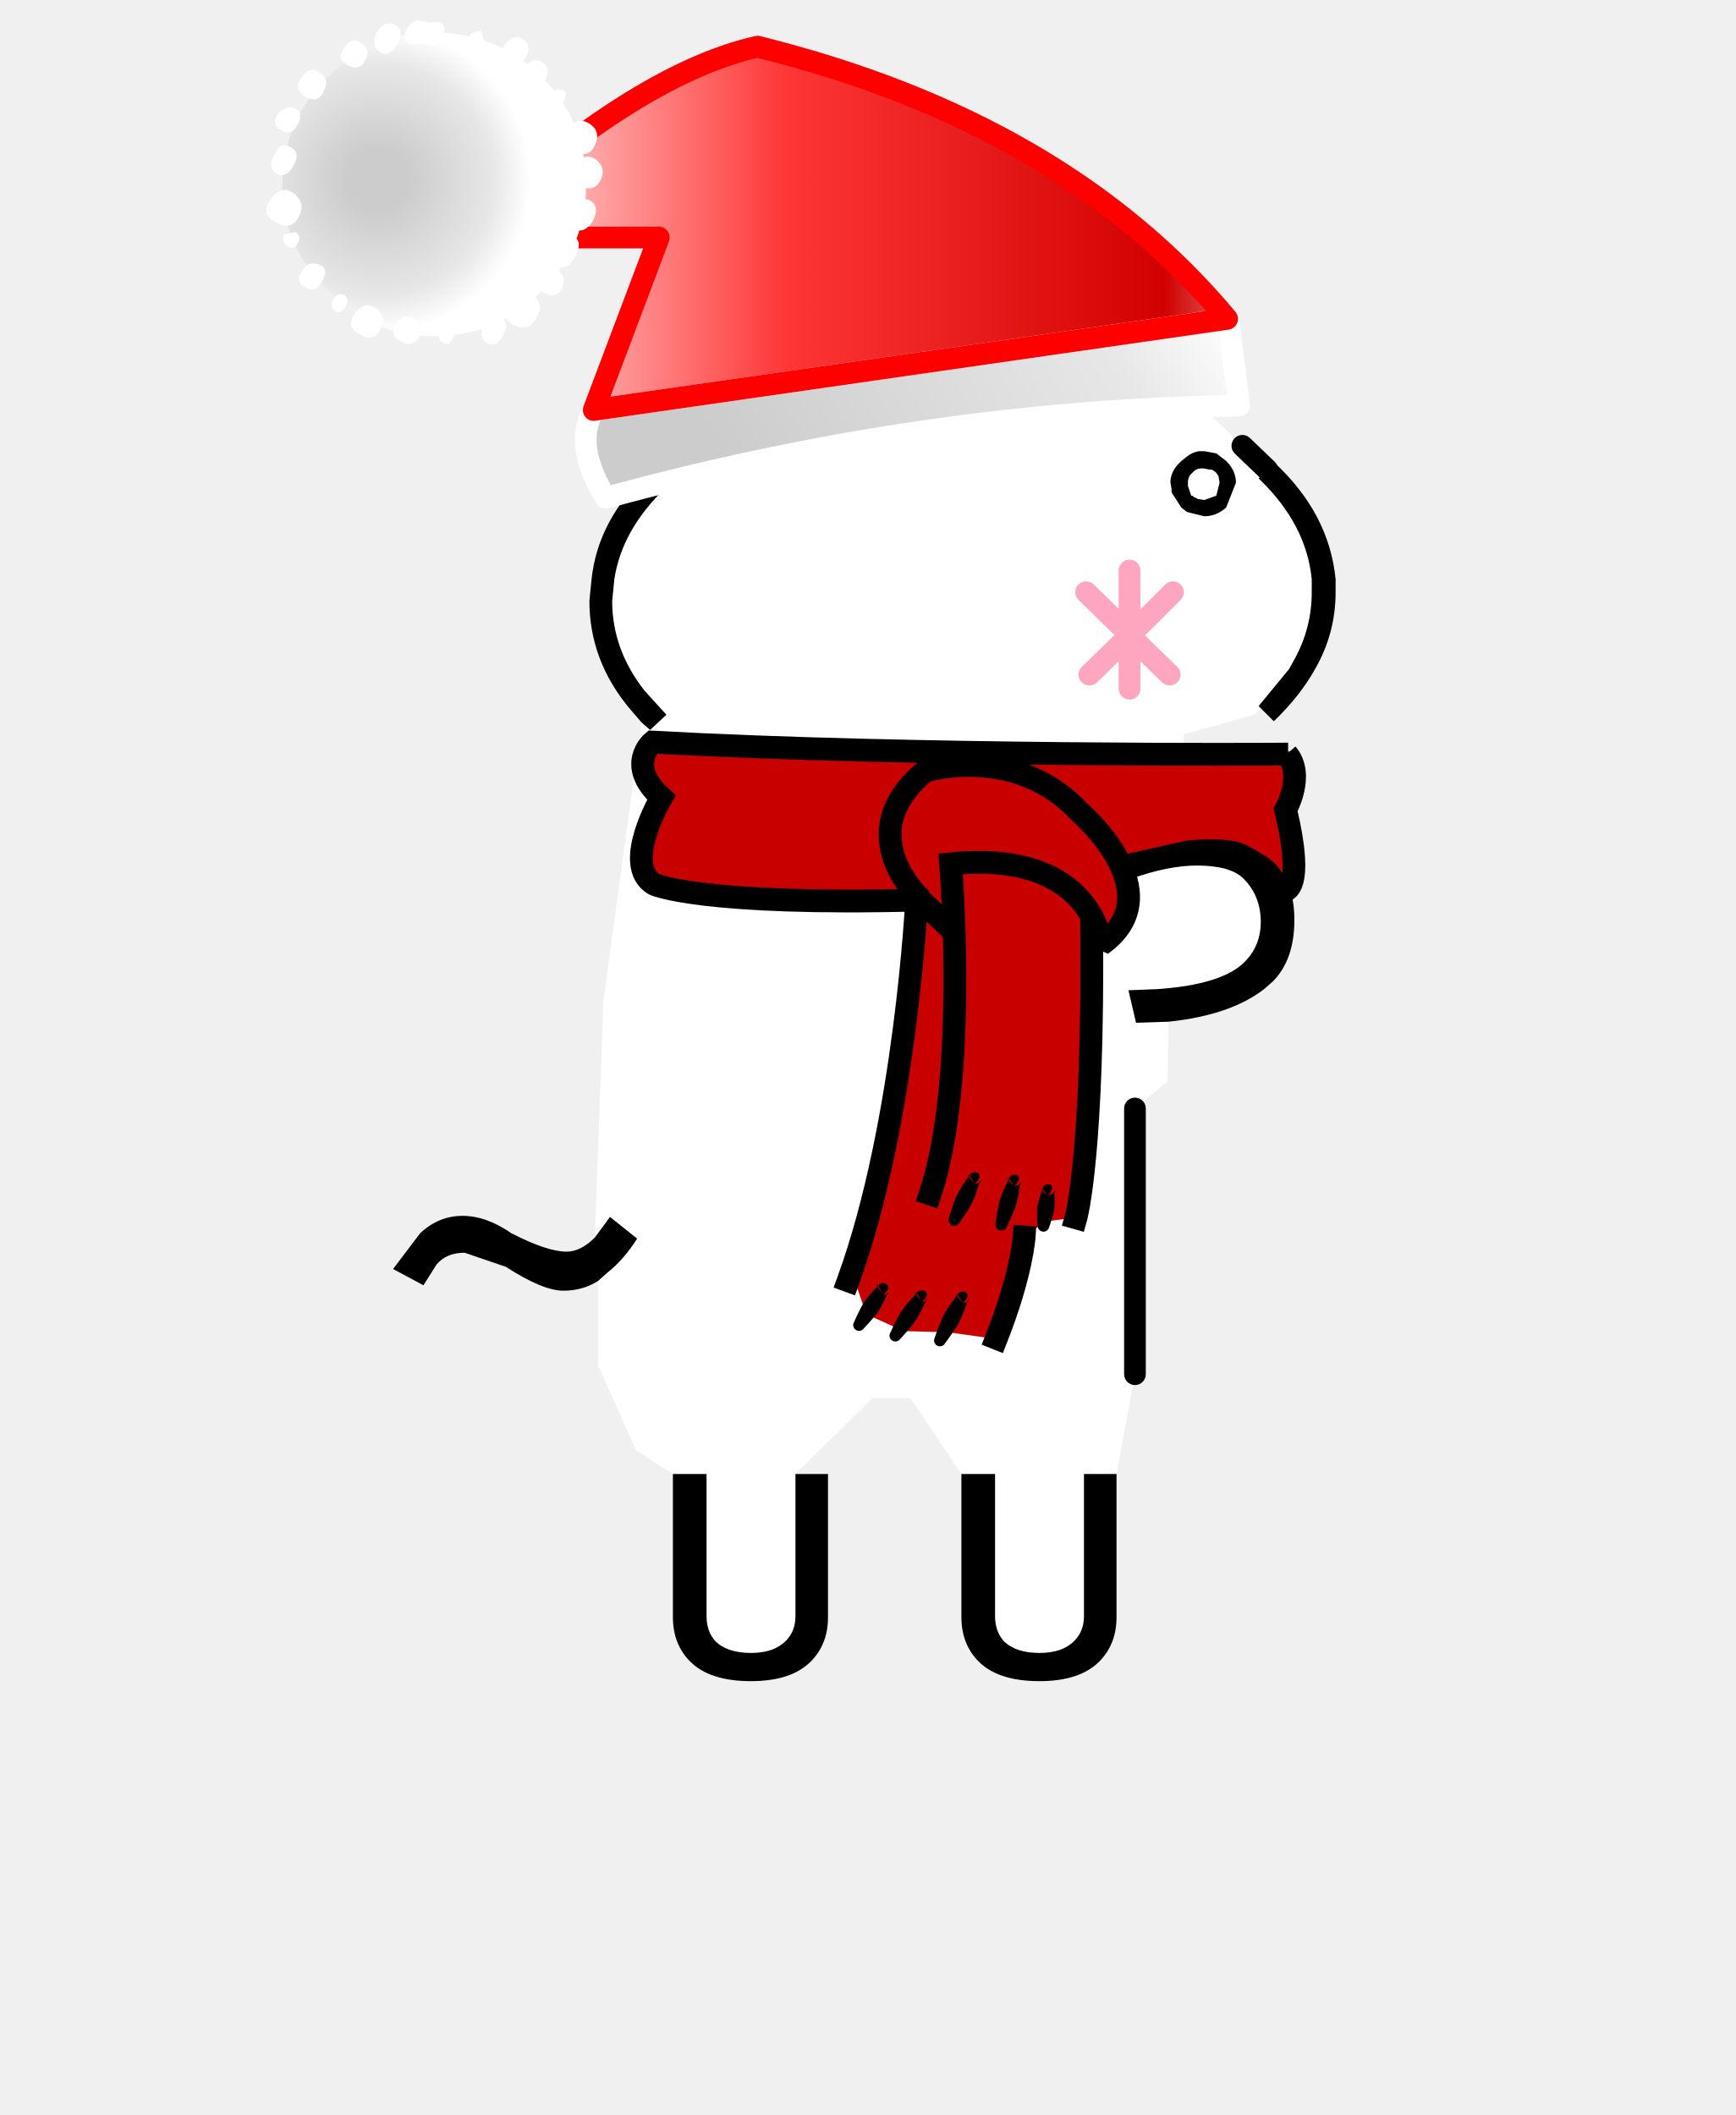
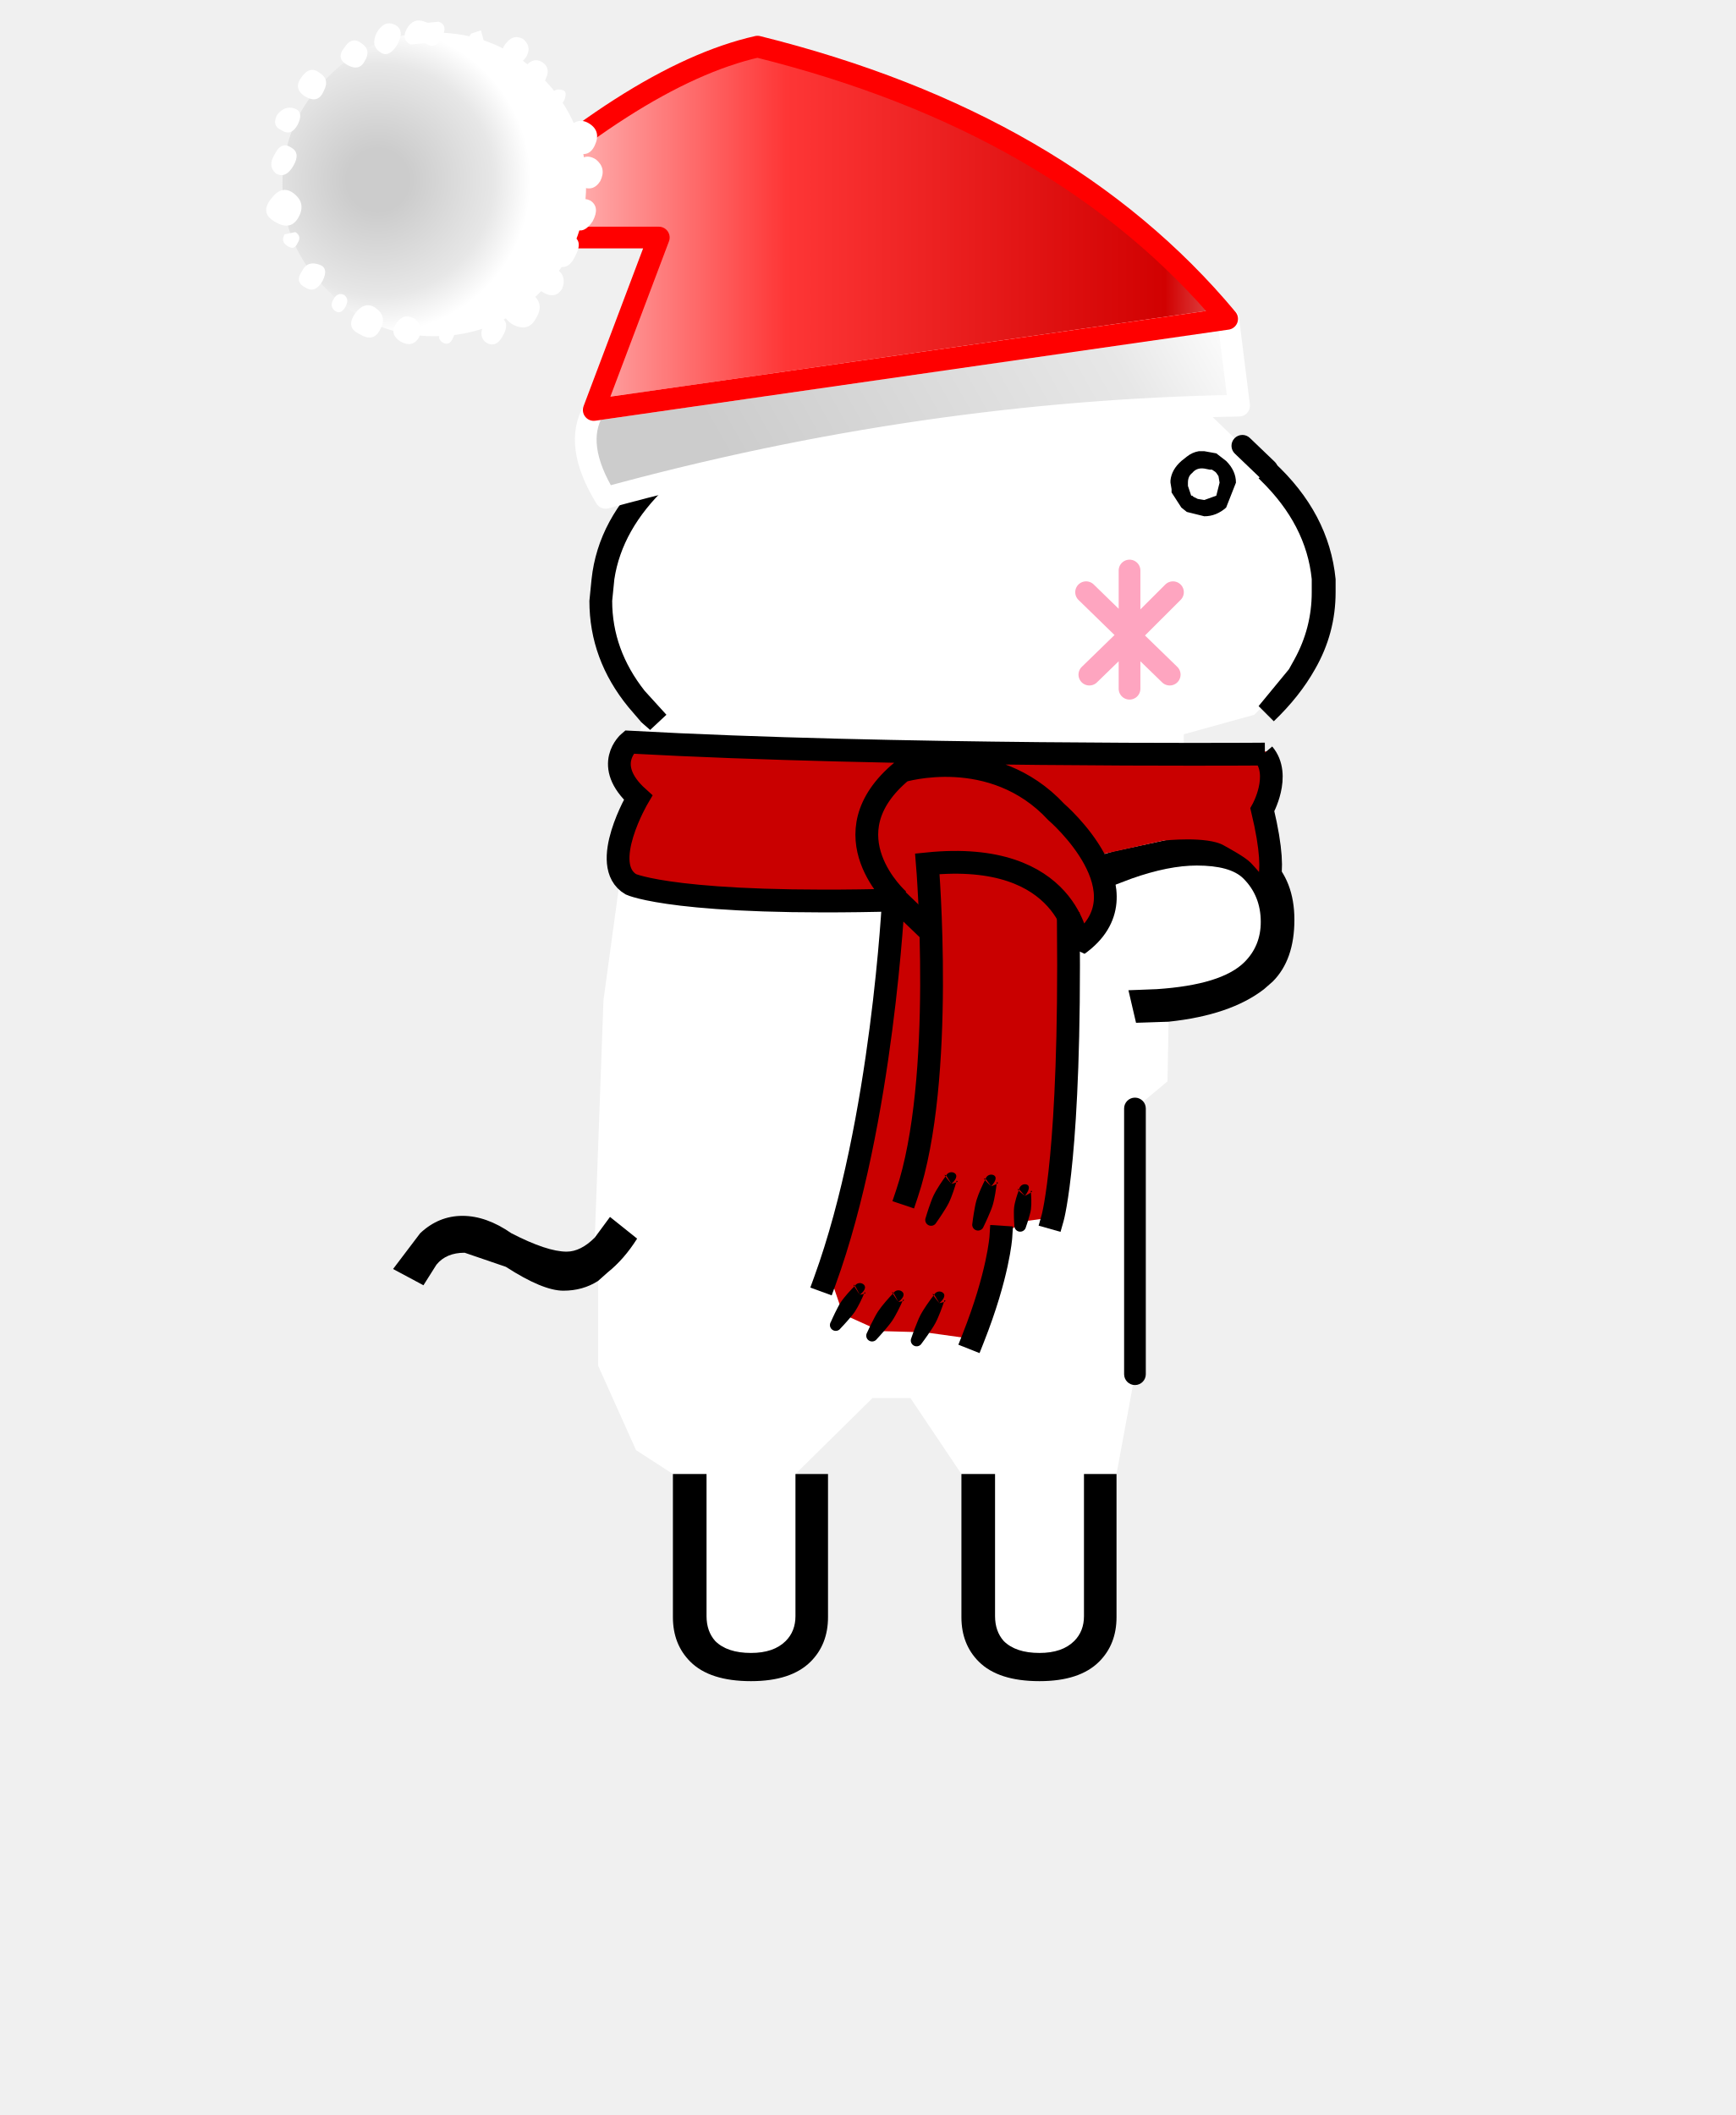
<svg xmlns="http://www.w3.org/2000/svg" xmlns:xlink="http://www.w3.org/1999/xlink" height="195" width="160" version="1.1" id="svg20">
  <defs id="defs18">
-     <g id="h">
-       <path d="m4.25-60 1.2.55 3.85-8.6 3.85 8.6L14.4-60l3.15 3.05 1.15 1.1-.4.4.1.1q2.1 2.05 2.35 4.55v.6q0 1.65-.8 3.1l-.25.45-1.4 1.7.1.1-.3.3-3.25.9v4.7l-3.25.7-3.1.9.65 1.6 3.3-1.25q1.7-.6 3-.6 1.55 0 2.15.6.8.8.8 2 0 1.1-.75 1.85-1.05 1.05-4.05 1.25l-1.3.05.35 1.5 1.5-.05-.05 2.75-1.5 1.25v12.25l-.85 4.6h-1.5V-3q0 .7-.45 1.15-.55.55-1.6.55-1.1 0-1.65-.55-.4-.45-.4-1.15v-6.55H4.6l-2.35-3.5H.5l-3.55 3.5V-3q0 .7-.45 1.15-.55.55-1.6.55-1.1 0-1.65-.55-.4-.45-.4-1.15v-6.55H-8.7l-1.7-1.1-1.75-3.9v-3.9l.45-.4q.75-.6 1.35-1.55l-1.25-1-.7.95.4-10.95 1.75-12.8.4.35.75-.7-1-1.1q-1.5-1.9-1.5-4.15l.1-1q.35-2.3 2.4-4.25l-.75-.75.5-3.95.65.3 3.85-8.6 3.85 8.6L.35-60h3.9" fill="#fff" fill-rule="evenodd" transform="translate(21.6 71)" id="path1" />
-       <path d="m14.4-60-1.25.55-3.85-8.6-3.85 8.6-1.2-.55L9.3-71l5.1 11M.35-60l-1.25.55-3.85-8.6-3.85 8.6-.65-.3-.55-.25 5.05-11 5.1 11m-10.1 4.2.75.75q-2.05 1.95-2.4 4.25l-.1 1q0 2.25 1.5 4.15l1 1.1-.75.7-.4-.35-.6-.7q-1.8-2.2-1.8-4.9l.1-1q.3-2.8 2.7-5m-2.55 35.35.7-.95 1.25 1q-.6.95-1.35 1.55l-.45.4q-.7.45-1.6.45-.95 0-2.65-1.1l-1.9-.65q-.85 0-1.3.55l-.6.95-1.4-.75 1.25-1.65q.85-.8 1.95-.8t2.25.8q1.65.85 2.55.85.65 0 1.3-.65m3.6 10.9h1.55V-3q0 .7.4 1.15.55.55 1.65.55 1.05 0 1.6-.55.45-.45.45-1.15v-6.55h1.5v6.6q0 1.25-.8 2.05-.9.9-2.75.9Q-7 0-7.9-.9q-.8-.8-.8-2.05v-6.6m13.3 0h1.55V-3q0 .7.4 1.15.55.55 1.65.55 1.05 0 1.6-.55.45-.45.45-1.15v-6.55h1.5v6.6q0 1.25-.8 2.05-.9.9-2.75.9-1.9 0-2.8-.9-.8-.8-.8-2.05v-6.6m9.55-20.85-1.5.05-.35-1.5 1.3-.05q3-.2 4.05-1.25.75-.75.75-1.85 0-1.2-.8-2-.6-.6-2.15-.6-1.3 0-3 .6l-3.3 1.25-.65-1.6 3.1-.9 3.25-.7.75-.05q2.2 0 3.25 1.05 1.1 1.05 1.1 2.85 0 1.85-1 2.85l-.4.35q-1.55 1.2-4.4 1.5m4.25-14.45-.1-.1 1.4-1.7.25-.45q.8-1.45.8-3.1v-.6q-.25-2.5-2.35-4.55l-.1-.1.4-.4.3-.35q2.55 2.35 2.85 5.4v.6q0 1.9-.95 3.55-.7 1.25-1.9 2.4l-.6-.6" fill="#000" fill-rule="evenodd" transform="translate(21.6 71)" id="path2" />
-       <path d="M4.25-60H.35M12.6-14.15V-26.4m6.1-29.45-1.15-1.1" fill="none" stroke="#000" stroke-linecap="round" stroke-linejoin="round" transform="translate(21.6 71)" id="path3" />
-     </g>
    <g id="j" transform="translate(123.2 10.2)">
      <use height="21.8" transform="translate(-123.2 -9.5)" width="36.95" xlink:href="#a" id="use3" />
      <use height="14.9" transform="translate(-93.35 -10.2)" width="15.5" xlink:href="#b" id="use4" />
    </g>
    <g id="a">
      <path d="m-122.15 3.55 29.2 4.2q.95 1.6-.55 4.05-14.6-4-29.2-4.25l.5-4h.05-.05.05" fill="url(#c)" fill-rule="evenodd" transform="translate(123.2 9.5)" id="path4" />
      <path d="M-122.15 3.55Q-114.6-5.5-100.5-9q5.75 1.3 13.75 8.8h-9.2l3 7.95-29.2-4.2" fill="url(#d)" fill-rule="evenodd" transform="translate(123.2 9.5)" id="path5" />
      <path d="m-122.15 3.55 29.2 4.2q.95 1.6-.55 4.05-14.6-4-29.2-4.25l.5-4h.05m0 0h-.05" fill="none" stroke="#fff" stroke-linecap="round" stroke-linejoin="round" transform="translate(123.2 9.5)" id="path6" />
      <path d="m-92.95 7.75-3-7.95h9.2q-8-7.5-13.75-8.8-14.1 3.5-21.65 12.55z" fill="none" stroke="red" stroke-linecap="round" stroke-linejoin="round" transform="translate(123.2 9.5)" id="path7" />
    </g>
    <g id="g" fill-rule="evenodd">
      <path d="M4.9-4.95Q7-2.9 7 0q0 2.9-2.1 4.9Q2.9 7 0 7q-2.9 0-4.95-2.1Q-7 2.9-7 0q0-2.9 2.05-4.95Q-2.9-7 0-7q2.9 0 4.9 2.05" fill="url(#e)" transform="translate(7.75 7.55)" id="path8" />
      <path d="M.45-7.5q.5-.2.8.3.3.5-.15.75L.5-6.5H.4q-.45.3-.75-.25-.3-.6.15-.75l.5.05.15-.05m1.35.15q.5-.25.85.35.3.6-.15.9-.4.3-.8-.35-.35-.65.1-.9m1.55.85q.45-.35.8.2.4.5-.15.8-.55.3-.8-.2-.3-.5.15-.8m3.9 3.3q.25.5-.2.7-.45.3-.75-.25-.3-.6.15-.75.45-.15.8.3M5.1-4.3q-.3-.55.2-.85.45-.35.85.25.35.5-.2.85-.6.35-.85-.25M6.5-.85q-.35-.6.1-.85.45-.3.75.3.35.55-.05.9-.45.25-.8-.35M6.25 1.5Q5.9.85 6.5.4q.55-.4 1.05.3.5.65-.25 1.05-.7.4-1.05-.25m.65.8q.2.35-.15.55-.3.2-.45-.15-.2-.3.1-.5l.5.1M5.3 3.7q.55-.2.8.3.35.5-.15.75-.45.3-.8-.3-.3-.6.15-.75M1.55 7.25q-.55.3-.85-.2-.2-.55.2-.85.5-.3.85.2t-.2.85m1.9-.35q-.65.4-.95-.2-.35-.6.2-1 .5-.35.95.25.45.65-.2.95m.65-1.25q-.2-.35.05-.55.3-.15.5.2t-.1.55q-.25.15-.45-.2m-5.9-12.1q-.3.2-.5-.1l.15-.55.45.15q.25.3-.1.5m-1.65.75q-.5.3-.8-.2-.25-.45.15-.8.45-.25.8.2.4.5-.15.8m-.65.4q.35.6-.15.95-.45.35-.8-.35-.4-.65.1-.95.45-.25.85.35m-1.4 1.6q-.3.2-.5-.2-.15-.4.1-.45.35-.1.5.2.2.25-.1.45m-.65 1.15q.45.65-.25 1-.7.4-1-.25-.3-.65.25-1t1 .25M-6.5-.9q.45.6-.2.95-.6.35-.95-.2-.3-.6.2-1 .55-.35.95.25m-.8 2.6q-.35-.65.1-.95.5-.25.85.35.3.6-.15.95-.4.25-.8-.35m2.45 2.45q.35.55-.2.85-.55.3-.85-.2-.2-.55.2-.85.5-.3.85.2m-.7-.45q-.6.35-.95-.4-.4-.75.2-.95.6-.2.95.4.4.55-.2.95m1.05 1.35q.6-.45 1.1.25.5.7-.2 1.15-.75.4-1.1-.3-.4-.65.2-1.1M-.4 7.3q-.3.15-.45-.2-.2-.35.1-.4.25-.15.45.15.2.25-.1.45m-2 0q-.45.25-.75-.3-.35-.6.05-.85.45-.25.8.3.3.55-.1.85" fill="#fff" transform="translate(7.75 7.55)" id="path9" />
    </g>
    <linearGradient gradientTransform="matrix(-.0157 -.0091 .0025 -.0044 -107.85 7.65)" gradientUnits="userSpaceOnUse" id="c" spreadMethod="pad" x1="-819.2" x2="819.2">
      <stop offset=".204" stop-color="#ccc" id="stop9" />
      <stop offset=".804" stop-color="#e7e7e7" id="stop10" />
      <stop offset="1" stop-color="#fff" id="stop11" />
    </linearGradient>
    <linearGradient gradientTransform="matrix(.0283 0 0 .0102 -104.45 -.65)" gradientUnits="userSpaceOnUse" id="d" spreadMethod="pad" x1="-819.2" x2="819.2">
      <stop offset=".004" stop-color="#fff" id="stop12" />
      <stop offset=".18" stop-color="#d10101" id="stop13" />
      <stop offset=".557" stop-color="#fe3636" id="stop14" />
      <stop offset=".906" stop-color="#fff" id="stop15" />
    </linearGradient>
    <use height="6.45" width="5" xlink:href="#f" id="i" />
    <use height="14.9" width="15.5" xlink:href="#g" id="b" />
    <radialGradient cx="0" cy="0" gradientTransform="translate(2.6 -.2) scale(.0086)" gradientUnits="userSpaceOnUse" id="e" r="819.2" spreadMethod="pad">
      <stop offset=".204" stop-color="#ccc" id="stop16" />
      <stop offset=".757" stop-color="#e7e7e7" id="stop17" />
      <stop offset="1" stop-color="#fff" id="stop18" />
    </radialGradient>
    <path d="m2-1.7-2 2 1.85 1.8M0 .3V.25v2.5M0 .3l-1.85 1.8M-2-1.7 0 .25V-2.7" fill="none" stroke="#fea5c0" stroke-linecap="round" stroke-linejoin="round" transform="translate(2.5 3.2)" id="f" />
  </defs>
  <g transform="matrix(2 0 0 2 79.441 155)" id="g20">
    <g id="use18" transform="translate(-21.6,-71)">
      <path d="m 4.25,-60 1.2,0.55 3.85,-8.6 3.85,8.6 1.25,-0.55 3.15,3.05 1.15,1.1 -0.4,0.4 0.1,0.1 q 2.1,2.05 2.35,4.55 v 0.6 q 0,1.65 -0.8,3.1 l -0.25,0.45 -1.4,1.7 0.1,0.1 -0.3,0.3 -3.25,0.9 v 4.7 l -3.25,0.7 -3.1,0.9 0.65,1.6 3.3,-1.25 q 1.7,-0.6 3,-0.6 1.55,0 2.15,0.6 0.8,0.8 0.8,2 0,1.1 -0.75,1.85 -1.05,1.05 -4.05,1.25 l -1.3,0.05 0.35,1.5 1.5,-0.05 -0.05,2.75 -1.5,1.25 v 12.25 l -0.85,4.6 h -1.5 V -3 q 0,0.7 -0.45,1.15 Q 9.25,-1.3 8.2,-1.3 7.1,-1.3 6.55,-1.85 6.15,-2.3 6.15,-3 V -9.55 H 4.6 l -2.35,-3.5 H 0.5 l -3.55,3.5 V -3 q 0,0.7 -0.45,1.15 -0.55,0.55 -1.6,0.55 -1.1,0 -1.65,-0.55 Q -7.15,-2.3 -7.15,-3 V -9.55 H -8.7 l -1.7,-1.1 -1.75,-3.9 v -3.9 l 0.45,-0.4 q 0.75,-0.6 1.35,-1.55 l -1.25,-1 -0.7,0.95 0.4,-10.95 1.75,-12.8 0.4,0.35 0.75,-0.7 -1,-1.1 q -1.5,-1.9 -1.5,-4.15 l 0.1,-1 q 0.35,-2.3 2.4,-4.25 l -0.75,-0.75 0.5,-3.95 0.65,0.3 3.85,-8.6 3.85,8.6 1.25,-0.55 h 3.9" fill="#ffffff" fill-rule="evenodd" transform="translate(21.6,71)" id="path20" style="display:inline" />
      <path d="m 14.4,-60 -1.25,0.55 -3.85,-8.6 -3.85,8.6 -1.2,-0.55 c 1.601,-3.226 4.372,-2.282 4.802,-9.019 L 14.4,-60 m -14.05,0 -1.25,0.55 -3.85,-8.6 -3.85,8.6 -0.65,-0.3 -0.55,-0.25 5.05,-11 5.1,11 m -10.1,4.2 0.75,0.75 c -1.367,1.3 -2.167,2.717 -2.4,4.25 l -0.1,1 c 0,1.5 0.5,2.883 1.5,4.15 l 1,1.1 -0.75,0.7 -0.4,-0.35 -0.6,-0.7 c -1.2,-1.467 -1.8,-3.1 -1.8,-4.9 l 0.1,-1 c 0.2,-1.867 1.1,-3.533 2.7,-5 m -2.55,35.35 0.7,-0.95 1.25,1 c -0.4,0.633 -0.85,1.15 -1.35,1.55 l -0.45,0.4 c -0.467,0.3 -1,0.45 -1.6,0.45 -0.633,0 -1.517,-0.367 -2.65,-1.1 l -1.9,-0.65 c -0.567,0 -1,0.183 -1.3,0.55 l -0.6,0.95 -1.4,-0.75 1.25,-1.65 c 0.567,-0.533 1.217,-0.8 1.95,-0.8 0.733,0 1.483,0.267 2.25,0.8 1.1,0.567 1.95,0.85 2.55,0.85 0.433,0 0.867,-0.217 1.3,-0.65 m 3.6,10.9 h 1.55 V -3 c 0,0.467 0.133,0.85 0.4,1.15 0.367,0.367 0.917,0.55 1.65,0.55 0.7,0 1.233,-0.183 1.6,-0.55 0.3,-0.3 0.45,-0.683 0.45,-1.15 v -6.55 h 1.5 v 6.6 c 0,0.833 -0.267,1.517 -0.8,2.05 C -2.95,-0.3 -3.867,0 -5.1,0 -6.367,0 -7.3,-0.3 -7.9,-0.9 -8.433,-1.433 -8.7,-2.117 -8.7,-2.95 v -6.6 m 13.3,0 H 6.15 V -3 c 0,0.467 0.133,0.85 0.4,1.15 0.367,0.367 0.917,0.55 1.65,0.55 0.7,0 1.233,-0.183 1.6,-0.55 0.3,-0.3 0.45,-0.683 0.45,-1.15 v -6.55 h 1.5 v 6.6 c 0,0.833 -0.267,1.517 -0.8,2.05 C 10.35,-0.3 9.433,0 8.2,0 6.933,0 6,-0.3 5.4,-0.9 4.867,-1.433 4.6,-2.117 4.6,-2.95 v -6.6 m 9.55,-20.85 -1.5,0.05 -0.35,-1.5 1.3,-0.05 c 2,-0.133 3.35,-0.55 4.05,-1.25 0.5,-0.5 0.75,-1.117 0.75,-1.85 0,-0.8 -0.267,-1.467 -0.8,-2 -0.4,-0.4 -1.117,-0.6 -2.15,-0.6 -0.867,0 -1.867,0.2 -3,0.6 l -3.3,1.25 -0.65,-1.6 3.1,-0.9 3.25,-0.7 0.75,-0.05 c 1.467,0 2.55,0.35 3.25,1.05 0.733,0.7 1.1,1.65 1.1,2.85 0,1.233 -0.333,2.183 -1,2.85 l -0.4,0.35 c -1.033,0.8 -2.5,1.3 -4.4,1.5 m 4.25,-14.45 -0.1,-0.1 1.4,-1.7 0.25,-0.45 c 0.533,-0.967 0.8,-2 0.8,-3.1 v -0.6 c -0.167,-1.667 -0.95,-3.183 -2.35,-4.55 l -0.1,-0.1 0.4,-0.4 0.3,-0.35 c 1.7,1.567 2.65,3.367 2.85,5.4 v 0.6 c 0,1.267 -0.317,2.45 -0.95,3.55 -0.467,0.833 -1.1,1.633 -1.9,2.4 l -0.6,-0.6" fill="#000000" fill-rule="evenodd" transform="translate(21.6,71)" id="path21" style="display:inline" />
      <path style="color:#000000;fill:#000000;stroke-linecap:round;stroke-linejoin:round;-inkscape-stroke:none" d="m 0.35,-60.5 a 0.5,0.5 0 0 0 -0.5,0.5 0.5,0.5 0 0 0 0.5,0.5 H 4.25 a 0.5,0.5 0 0 0 0.5,-0.5 0.5,0.5 0 0 0 -0.5,-0.5 z m 17.189,3.051 a 0.5,0.5 0 0 0 -0.35,0.154 0.5,0.5 0 0 0 0.016,0.707 l 1.148,1.1 a 0.5,0.5 0 0 0 0.707,-0.016 0.5,0.5 0 0 0 -0.016,-0.707 l -1.148,-1.1 a 0.5,0.5 0 0 0 -0.357,-0.139 z m -4.939,30.549 a 0.5,0.5 0 0 0 -0.5,0.5 v 12.25 a 0.5,0.5 0 0 0 0.5,0.5 0.5,0.5 0 0 0 0.5,-0.5 v -12.25 a 0.5,0.5 0 0 0 -0.5,-0.5 z" id="path22" transform="translate(21.6,71)" />
    </g>
    <use height="6.45" transform="matrix(1.0012 0 0 1 9.847 -51.7)" width="5" xlink:href="#i" id="use19" />
    <use height="22.5" transform="matrix(-1 0 0 1 17.9 -76.55)" width="45.35" xlink:href="#j" id="use20" />
  </g>
  <path d="M110.632 41.6h.402l1.107.2.906.7q.905.9.905 2l-.905 2.3q-.906.8-2.013.8l-1.61-.4-.503-.4-.905-1.4v-.3l-.101-.6v-.2q.1-1 1.006-1.8l.503-.4q.503-.4 1.107-.5h.1m.906 1.7-.503-.1q-.704-.1-1.107.4-.402.3-.402.9v.3l.302.9h.1l.101.1.402.2.604.1 1.107-.4.302-1.2-.1-.6-.202-.3-.1-.1-.302-.2h-.202" fill-rule="evenodd" id="gikopoipoi_eyes_open" style="stroke-width:2.006" />
  <path d="M107.791 44.7h6.3" stroke-width="3" id="gikopoipoi_eyes_closed" style="display:none" fill="none" stroke="#000" stroke-linecap="round" stroke-linejoin="round" />
-   <path d="m 60.312,68.613 27,0.888 h 16.889 l 14.889,-0.222 0.444,3.111 -1.111,2.778 0.556,6.333 c 0,0 0.018,-0.318 -1.483,-1.917 -0.542,-0.577 -2.037,-1.36 -2.517,-1.638 -1.537,-0.889 -5.556,-0.445 -5.556,-0.445 l -6,1.334 0.222,1.333 0.556,3.667 -2.889,3.222 -2.333,25.222 -2.556,0.334 -1.889,1.333 -2.333,9.555 -4.778,-0.666 -4.111,-0.111 -3.444,-1.556 -1.223,-3.555 c 0,0 4,-10.223 5.778,-32.445 l -0.222,-2.444 -10.444,0.666 -9.445,-0.777 -4.667,-1.667 -0.333,-2.889 2,-4.222 -1.778,-2.222 z" fill="#c90000" id="path4-0" style="display:inline" />
-   <path d="m 99.201,112.279 c 0,0 1.667,-5.889 1.444,-27.111" fill="none" stroke="#000000" stroke-width="2.1" stroke-linecap="square" stroke-miterlimit="1.5" id="path5-0" style="display:inline" />
-   <path d="m 92.96,108.802 0.011,-0.023 c 0.021,-0.044 0.058,-0.08 0.043,-0.088 -0.196,-0.098 -0.166,-0.021 -0.054,0.111 -0.08,0.163 -0.239,0.466 -0.406,0.86 a 9.773,9.773 0 0 0 -0.38,1.006 c -0.063,0.209 -0.103,0.423 -0.143,0.628 -0.157,0.82 -0.234,1.497 -0.234,1.497 a 0.538,0.538 0 0 0 1.03,0.306 c 0,0 0.305,-0.609 0.621,-1.381 0.08,-0.194 0.163,-0.396 0.224,-0.605 0.106,-0.359 0.174,-0.726 0.232,-1.05 0.069,-0.39 0.103,-0.712 0.125,-0.9 0.134,-0.074 0.198,-0.144 0.019,-0.164 -0.016,-0.002 -0.005,0.048 -0.011,0.097 l -0.008,0.067 c -0.183,0.101 -0.495,0.209 -0.495,0.209 0.6,-0.668 0.438,-0.968 0.153,-1.052 a 0.537,0.537 0 0 0 -0.668,0.362 l 0.515,0.69 c 0,0 -0.394,-0.357 -0.574,-0.57 z" id="path6-3" style="display:inline" />
-   <path d="m 94.423,114.057 c 0,0 -0.222,3.444 -2.555,9.333" fill="none" stroke="#000000" stroke-width="2.1" stroke-linecap="square" stroke-miterlimit="1.5" id="path7-9" style="display:inline" />
-   <path d="m 89.316,108.472 0.004,-0.005 c 0.029,-0.041 0.071,-0.071 0.058,-0.08 -0.185,-0.134 -0.162,-0.06 -0.062,0.085 -0.102,0.145 -0.316,0.428 -0.554,0.805 -0.177,0.281 -0.376,0.6 -0.542,0.939 a 6.481,6.481 0 0 0 -0.245,0.601 c -0.291,0.789 -0.48,1.45 -0.48,1.45 a 0.538,0.538 0 0 0 0.967,0.469 c 0,0 0.402,-0.556 0.843,-1.273 0.11,-0.18 0.225,-0.366 0.321,-0.565 0.164,-0.34 0.292,-0.693 0.403,-1.006 0.133,-0.374 0.219,-0.687 0.272,-0.871 0.132,-0.055 0.206,-0.117 0.047,-0.163 -0.016,-0.005 -0.013,0.047 -0.028,0.095 l -0.019,0.068 c -0.169,0.07 -0.433,0.129 -0.433,0.129 0.612,-0.569 0.501,-0.891 0.234,-1.021 a 0.538,0.538 0 0 0 -0.718,0.249 l 0.484,0.772 c 0,0 -0.384,-0.437 -0.552,-0.678 z" id="path8-7" style="display:inline" />
-   <path d="m 87.423,85.42 -2.889,-2.778 c 0,0 -1,20.807 -6.333,35.444" fill="none" stroke="#000000" stroke-width="2.1" stroke-linecap="square" stroke-miterlimit="1.5" id="path9-3" style="display:inline" />
-   <path d="m 88.212,119.453 c 0.031,-0.041 0.076,-0.072 0.062,-0.082 -0.182,-0.139 -0.161,-0.065 -0.062,0.082 -0.109,0.147 -0.343,0.44 -0.606,0.831 -0.194,0.288 -0.411,0.615 -0.596,0.964 -0.108,0.203 -0.195,0.416 -0.279,0.62 -0.335,0.812 -0.561,1.494 -0.561,1.494 a 0.538,0.538 0 0 0 0.951,0.501 c 0,0 0.435,-0.571 0.917,-1.305 0.121,-0.185 0.247,-0.377 0.354,-0.581 0.183,-0.349 0.331,-0.714 0.459,-1.036 0.156,-0.389 0.26,-0.715 0.323,-0.904 0.132,-0.051 0.208,-0.112 0.054,-0.163 -0.016,-0.005 -0.016,0.049 -0.033,0.098 l -0.021,0.065 a 3.2,3.2 0 0 1 -0.417,0.113 c 0.613,-0.549 0.513,-0.874 0.25,-1.013 a 0.538,0.538 0 0 0 -0.726,0.225 l 0.476,0.788 c 0,0 -0.38,-0.451 -0.545,-0.697 z" id="path10" style="display:inline" />
-   <path d="m 117.718,69.531 c 0,0 -33.373,0.222 -57.556,-1.111 0,0 -2.517,2.111 0.817,5.111 0,0 -3.667,6.222 -0.667,8 0,0 4.333,2 24.667,1.444 0,0 -6.778,-6 0.333,-11.889 0,0 8.333,-2.555 14.222,3.778 0,0 8.667,7.445 2,12.222 0,0 -0.777,-8.777 -13.889,-7.444 0,0 1.667,19.889 -1.888,30.444" fill="none" stroke="#000000" stroke-width="2.1" stroke-linecap="square" stroke-miterlimit="1.5" id="path11" style="display:inline" />
-   <path d="m 84.463,119.277 c 0.033,-0.033 0.072,-0.055 0.061,-0.066 -0.17,-0.161 -0.152,-0.088 -0.061,0.066 l -0.008,0.008 c -0.121,0.131 -0.378,0.39 -0.673,0.743 -0.217,0.259 -0.461,0.554 -0.676,0.873 a 6.57,6.57 0 0 0 -0.331,0.574 23.587,23.587 0 0 0 -0.688,1.395 0.538,0.538 0 0 0 0.894,0.596 c 0,0 0.482,-0.508 1.024,-1.171 0.136,-0.167 0.278,-0.34 0.402,-0.527 0.212,-0.32 0.391,-0.659 0.546,-0.959 0.188,-0.362 0.32,-0.667 0.399,-0.845 0.128,-0.039 0.208,-0.092 0.069,-0.154 -0.015,-0.007 -0.02,0.046 -0.041,0.091 l -0.028,0.063 c -0.152,0.047 -0.373,0.075 -0.373,0.075 0.611,-0.486 0.545,-0.82 0.298,-0.985 a 0.538,0.538 0 0 0 -0.745,0.149 l 0.447,0.836 c 0,0 -0.362,-0.499 -0.516,-0.762 z" id="path12" style="display:inline" />
-   <path d="m 118.421,82.119 c 0,0 1.899,0 0.112,-7.46 0,0 1.788,-3.182 0.112,-5.157" fill="none" stroke="#000000" stroke-width="2.092" stroke-miterlimit="1.5" id="path13" style="display:inline" />
-   <path d="m 80.91,118.605 c 0.031,-0.031 0.069,-0.051 0.059,-0.061 -0.168,-0.164 -0.149,-0.093 -0.059,0.061 l -0.005,0.005 c -0.112,0.118 -0.35,0.349 -0.623,0.668 -0.2,0.233 -0.425,0.499 -0.62,0.79 -0.114,0.169 -0.208,0.35 -0.298,0.523 -0.362,0.693 -0.61,1.279 -0.61,1.279 a 0.537,0.537 0 1 0 0.894,0.596 c 0,0 0.445,-0.454 0.946,-1.055 0.125,-0.15 0.256,-0.306 0.368,-0.476 a 8.58,8.58 0 0 0 0.491,-0.876 c 0.165,-0.325 0.278,-0.6 0.348,-0.765 0.127,-0.04 0.205,-0.092 0.065,-0.152 -0.014,-0.006 -0.017,0.042 -0.036,0.084 l -0.029,0.068 a 2.633,2.633 0 0 1 -0.378,0.078 c 0.612,-0.486 0.545,-0.82 0.298,-0.984 a 0.537,0.537 0 0 0 -0.745,0.149 l 0.447,0.835 c 0,0 -0.36,-0.504 -0.513,-0.767 z m 15.156,-8.826 0.017,-0.046 c 0.013,-0.037 0.039,-0.068 0.027,-0.072 -0.198,-0.073 -0.162,0.001 -0.044,0.118 -0.051,0.141 -0.143,0.378 -0.23,0.685 -0.07,0.249 -0.147,0.531 -0.187,0.823 -0.024,0.17 -0.024,0.341 -0.025,0.506 -0.004,0.661 0.044,1.193 0.044,1.193 a 0.539,0.539 0 0 0 1.066,0.142 c 0,0 0.185,-0.501 0.355,-1.14 0.042,-0.159 0.087,-0.324 0.109,-0.494 0.037,-0.292 0.037,-0.585 0.034,-0.844 -0.003,-0.305 -0.028,-0.55 -0.041,-0.701 0.129,-0.091 0.179,-0.163 -0.012,-0.146 -0.013,10e-4 0.003,0.038 0.006,0.077 l 0.006,0.069 c -0.188,0.135 -0.546,0.312 -0.546,0.312 0.572,-0.76 0.365,-1.031 0.071,-1.07 a 0.537,0.537 0 0 0 -0.603,0.462 l 0.532,0.608 c 0,0 -0.392,-0.296 -0.579,-0.482 z" id="path14" style="display:inline" />
+   <path d="m 58.166,68.613 27,0.888 H 102.055 l 14.889,-0.222 0.444,3.111 -1.111,2.778 0.556,6.333 c 0,0 0.018,-0.318 -1.483,-1.917 -0.542,-0.577 -2.037,-1.36 -2.517,-1.638 -1.537,-0.889 -5.556,-0.445 -5.556,-0.445 l -6,1.334 0.222,1.333 0.556,3.667 -2.889,3.222 -2.333,25.222 -2.556,0.334 -1.889,1.333 -2.333,9.555 -4.778,-0.666 -4.111,-0.111 -3.444,-1.556 -1.223,-3.555 c 0,0 4,-10.223 5.778,-32.445 l -0.222,-2.444 -10.444,0.666 -9.445,-0.777 -4.667,-1.667 -0.333,-2.889 2,-4.222 -1.778,-2.222 z" fill="#c90000" id="path4-0" style="display:inline" />
+   <path d="m 97.055,112.279 c 0,0 1.667,-5.889 1.444,-27.111" fill="none" stroke="#000000" stroke-width="2.1" stroke-linecap="square" stroke-miterlimit="1.5" id="path5-0" style="display:inline" />
+   <path d="m 90.814,108.802 0.011,-0.023 c 0.021,-0.044 0.058,-0.08 0.043,-0.088 -0.196,-0.098 -0.166,-0.021 -0.054,0.111 -0.08,0.163 -0.239,0.466 -0.406,0.86 a 9.773,9.773 0 0 0 -0.38,1.006 c -0.063,0.209 -0.103,0.423 -0.143,0.628 -0.157,0.82 -0.234,1.497 -0.234,1.497 a 0.538,0.538 0 0 0 1.03,0.306 c 0,0 0.305,-0.609 0.621,-1.381 0.08,-0.194 0.163,-0.396 0.224,-0.605 0.106,-0.359 0.174,-0.726 0.232,-1.05 0.069,-0.39 0.103,-0.712 0.125,-0.9 0.134,-0.074 0.198,-0.144 0.019,-0.164 -0.016,-0.002 -0.005,0.048 -0.011,0.097 l -0.008,0.067 c -0.183,0.101 -0.495,0.209 -0.495,0.209 0.6,-0.668 0.438,-0.968 0.153,-1.052 a 0.537,0.537 0 0 0 -0.668,0.362 l 0.515,0.69 c 0,0 -0.394,-0.357 -0.574,-0.57 z" id="path6-3" style="display:inline" />
+   <path d="m 92.277,114.057 c 0,0 -0.222,3.444 -2.555,9.333" fill="none" stroke="#000000" stroke-width="2.1" stroke-linecap="square" stroke-miterlimit="1.5" id="path7-9" style="display:inline" />
+   <path d="m 87.17,108.472 0.004,-0.005 c 0.029,-0.041 0.071,-0.071 0.058,-0.08 -0.185,-0.134 -0.162,-0.06 -0.062,0.085 -0.102,0.145 -0.316,0.428 -0.554,0.805 -0.177,0.281 -0.376,0.6 -0.542,0.939 a 6.481,6.481 0 0 0 -0.245,0.601 c -0.291,0.789 -0.48,1.45 -0.48,1.45 a 0.538,0.538 0 0 0 0.967,0.469 c 0,0 0.402,-0.556 0.843,-1.273 0.11,-0.18 0.225,-0.366 0.321,-0.565 0.164,-0.34 0.292,-0.693 0.403,-1.006 0.133,-0.374 0.219,-0.687 0.272,-0.871 0.132,-0.055 0.206,-0.117 0.047,-0.163 -0.016,-0.005 -0.013,0.047 -0.028,0.095 l -0.019,0.068 c -0.169,0.07 -0.433,0.129 -0.433,0.129 0.612,-0.569 0.501,-0.891 0.234,-1.021 a 0.538,0.538 0 0 0 -0.718,0.249 l 0.484,0.772 c 0,0 -0.384,-0.437 -0.552,-0.678 z" id="path8-7" style="display:inline" />
+   <path d="m 85.277,85.42 -2.889,-2.778 c 0,0 -1,20.807 -6.333,35.444" fill="none" stroke="#000000" stroke-width="2.1" stroke-linecap="square" stroke-miterlimit="1.5" id="path9-3" style="display:inline" />
+   <path d="m 86.066,119.453 c 0.031,-0.041 0.076,-0.072 0.062,-0.082 -0.182,-0.139 -0.161,-0.065 -0.062,0.082 -0.109,0.147 -0.343,0.44 -0.606,0.831 -0.194,0.288 -0.411,0.615 -0.596,0.964 -0.108,0.203 -0.195,0.416 -0.279,0.62 -0.335,0.812 -0.561,1.494 -0.561,1.494 a 0.538,0.538 0 0 0 0.951,0.501 c 0,0 0.435,-0.571 0.917,-1.305 0.121,-0.185 0.247,-0.377 0.354,-0.581 0.183,-0.349 0.331,-0.714 0.459,-1.036 0.156,-0.389 0.26,-0.715 0.323,-0.904 0.132,-0.051 0.208,-0.112 0.054,-0.163 -0.016,-0.005 -0.016,0.049 -0.033,0.098 l -0.021,0.065 a 3.2,3.2 0 0 1 -0.417,0.113 c 0.613,-0.549 0.513,-0.874 0.25,-1.013 a 0.538,0.538 0 0 0 -0.726,0.225 l 0.476,0.788 c 0,0 -0.38,-0.451 -0.545,-0.697 z" id="path10" style="display:inline" />
+   <path d="m 115.572,69.531 c 0,0 -33.373,0.222 -57.556,-1.111 0,0 -2.517,2.111 0.817,5.111 0,0 -3.667,6.222 -0.667,8 0,0 4.333,2 24.667,1.444 0,0 -6.778,-6 0.333,-11.889 0,0 8.333,-2.555 14.222,3.778 0,0 8.667,7.445 2,12.222 0,0 -0.777,-8.777 -13.889,-7.444 0,0 1.667,19.889 -1.888,30.444" fill="none" stroke="#000000" stroke-width="2.1" stroke-linecap="square" stroke-miterlimit="1.5" id="path11" style="display:inline" />
+   <path d="m 82.317,119.277 c 0.033,-0.033 0.072,-0.055 0.061,-0.066 -0.17,-0.161 -0.152,-0.088 -0.061,0.066 l -0.008,0.008 c -0.121,0.131 -0.378,0.39 -0.673,0.743 -0.217,0.259 -0.461,0.554 -0.676,0.873 a 6.57,6.57 0 0 0 -0.331,0.574 23.587,23.587 0 0 0 -0.688,1.395 0.538,0.538 0 0 0 0.894,0.596 c 0,0 0.482,-0.508 1.024,-1.171 0.136,-0.167 0.278,-0.34 0.402,-0.527 0.212,-0.32 0.391,-0.659 0.546,-0.959 0.188,-0.362 0.32,-0.667 0.399,-0.845 0.128,-0.039 0.208,-0.092 0.069,-0.154 -0.015,-0.007 -0.02,0.046 -0.041,0.091 l -0.028,0.063 c -0.152,0.047 -0.373,0.075 -0.373,0.075 0.611,-0.486 0.545,-0.82 0.298,-0.985 a 0.538,0.538 0 0 0 -0.745,0.149 l 0.447,0.836 c 0,0 -0.362,-0.499 -0.516,-0.762 z" id="path12" style="display:inline" />
+   <path d="m 116.274,82.119 c 0,0 1.899,0 0.112,-7.46 0,0 1.788,-3.182 0.112,-5.157" fill="none" stroke="#000000" stroke-width="2.092" stroke-miterlimit="1.5" id="path13" style="display:inline" />
+   <path d="m 78.764,118.605 c 0.031,-0.031 0.069,-0.051 0.059,-0.061 -0.168,-0.164 -0.149,-0.093 -0.059,0.061 l -0.005,0.005 c -0.112,0.118 -0.35,0.349 -0.623,0.668 -0.2,0.233 -0.425,0.499 -0.62,0.79 -0.114,0.169 -0.208,0.35 -0.298,0.523 -0.362,0.693 -0.61,1.279 -0.61,1.279 a 0.537,0.537 0 1 0 0.894,0.596 c 0,0 0.445,-0.454 0.946,-1.055 0.125,-0.15 0.256,-0.306 0.368,-0.476 a 8.58,8.58 0 0 0 0.491,-0.876 c 0.165,-0.325 0.278,-0.6 0.348,-0.765 0.127,-0.04 0.205,-0.092 0.065,-0.152 -0.014,-0.006 -0.017,0.042 -0.036,0.084 l -0.029,0.068 a 2.633,2.633 0 0 1 -0.378,0.078 c 0.612,-0.486 0.545,-0.82 0.298,-0.984 a 0.537,0.537 0 0 0 -0.745,0.149 l 0.447,0.835 c 0,0 -0.36,-0.504 -0.513,-0.767 z m 15.156,-8.826 0.017,-0.046 c 0.013,-0.037 0.039,-0.068 0.027,-0.072 -0.198,-0.073 -0.162,0.001 -0.044,0.118 -0.051,0.141 -0.143,0.378 -0.23,0.685 -0.07,0.249 -0.147,0.531 -0.187,0.823 -0.024,0.17 -0.024,0.341 -0.025,0.506 -0.004,0.661 0.044,1.193 0.044,1.193 a 0.539,0.539 0 0 0 1.066,0.142 c 0,0 0.185,-0.501 0.355,-1.14 0.042,-0.159 0.087,-0.324 0.109,-0.494 0.037,-0.292 0.037,-0.585 0.034,-0.844 -0.003,-0.305 -0.028,-0.55 -0.041,-0.701 0.129,-0.091 0.179,-0.163 -0.012,-0.146 -0.013,10e-4 0.003,0.038 0.006,0.077 l 0.006,0.069 c -0.188,0.135 -0.546,0.312 -0.546,0.312 0.572,-0.76 0.365,-1.031 0.071,-1.07 a 0.537,0.537 0 0 0 -0.603,0.462 l 0.532,0.608 c 0,0 -0.392,-0.296 -0.579,-0.482 z" id="path14" style="display:inline" />
</svg>
